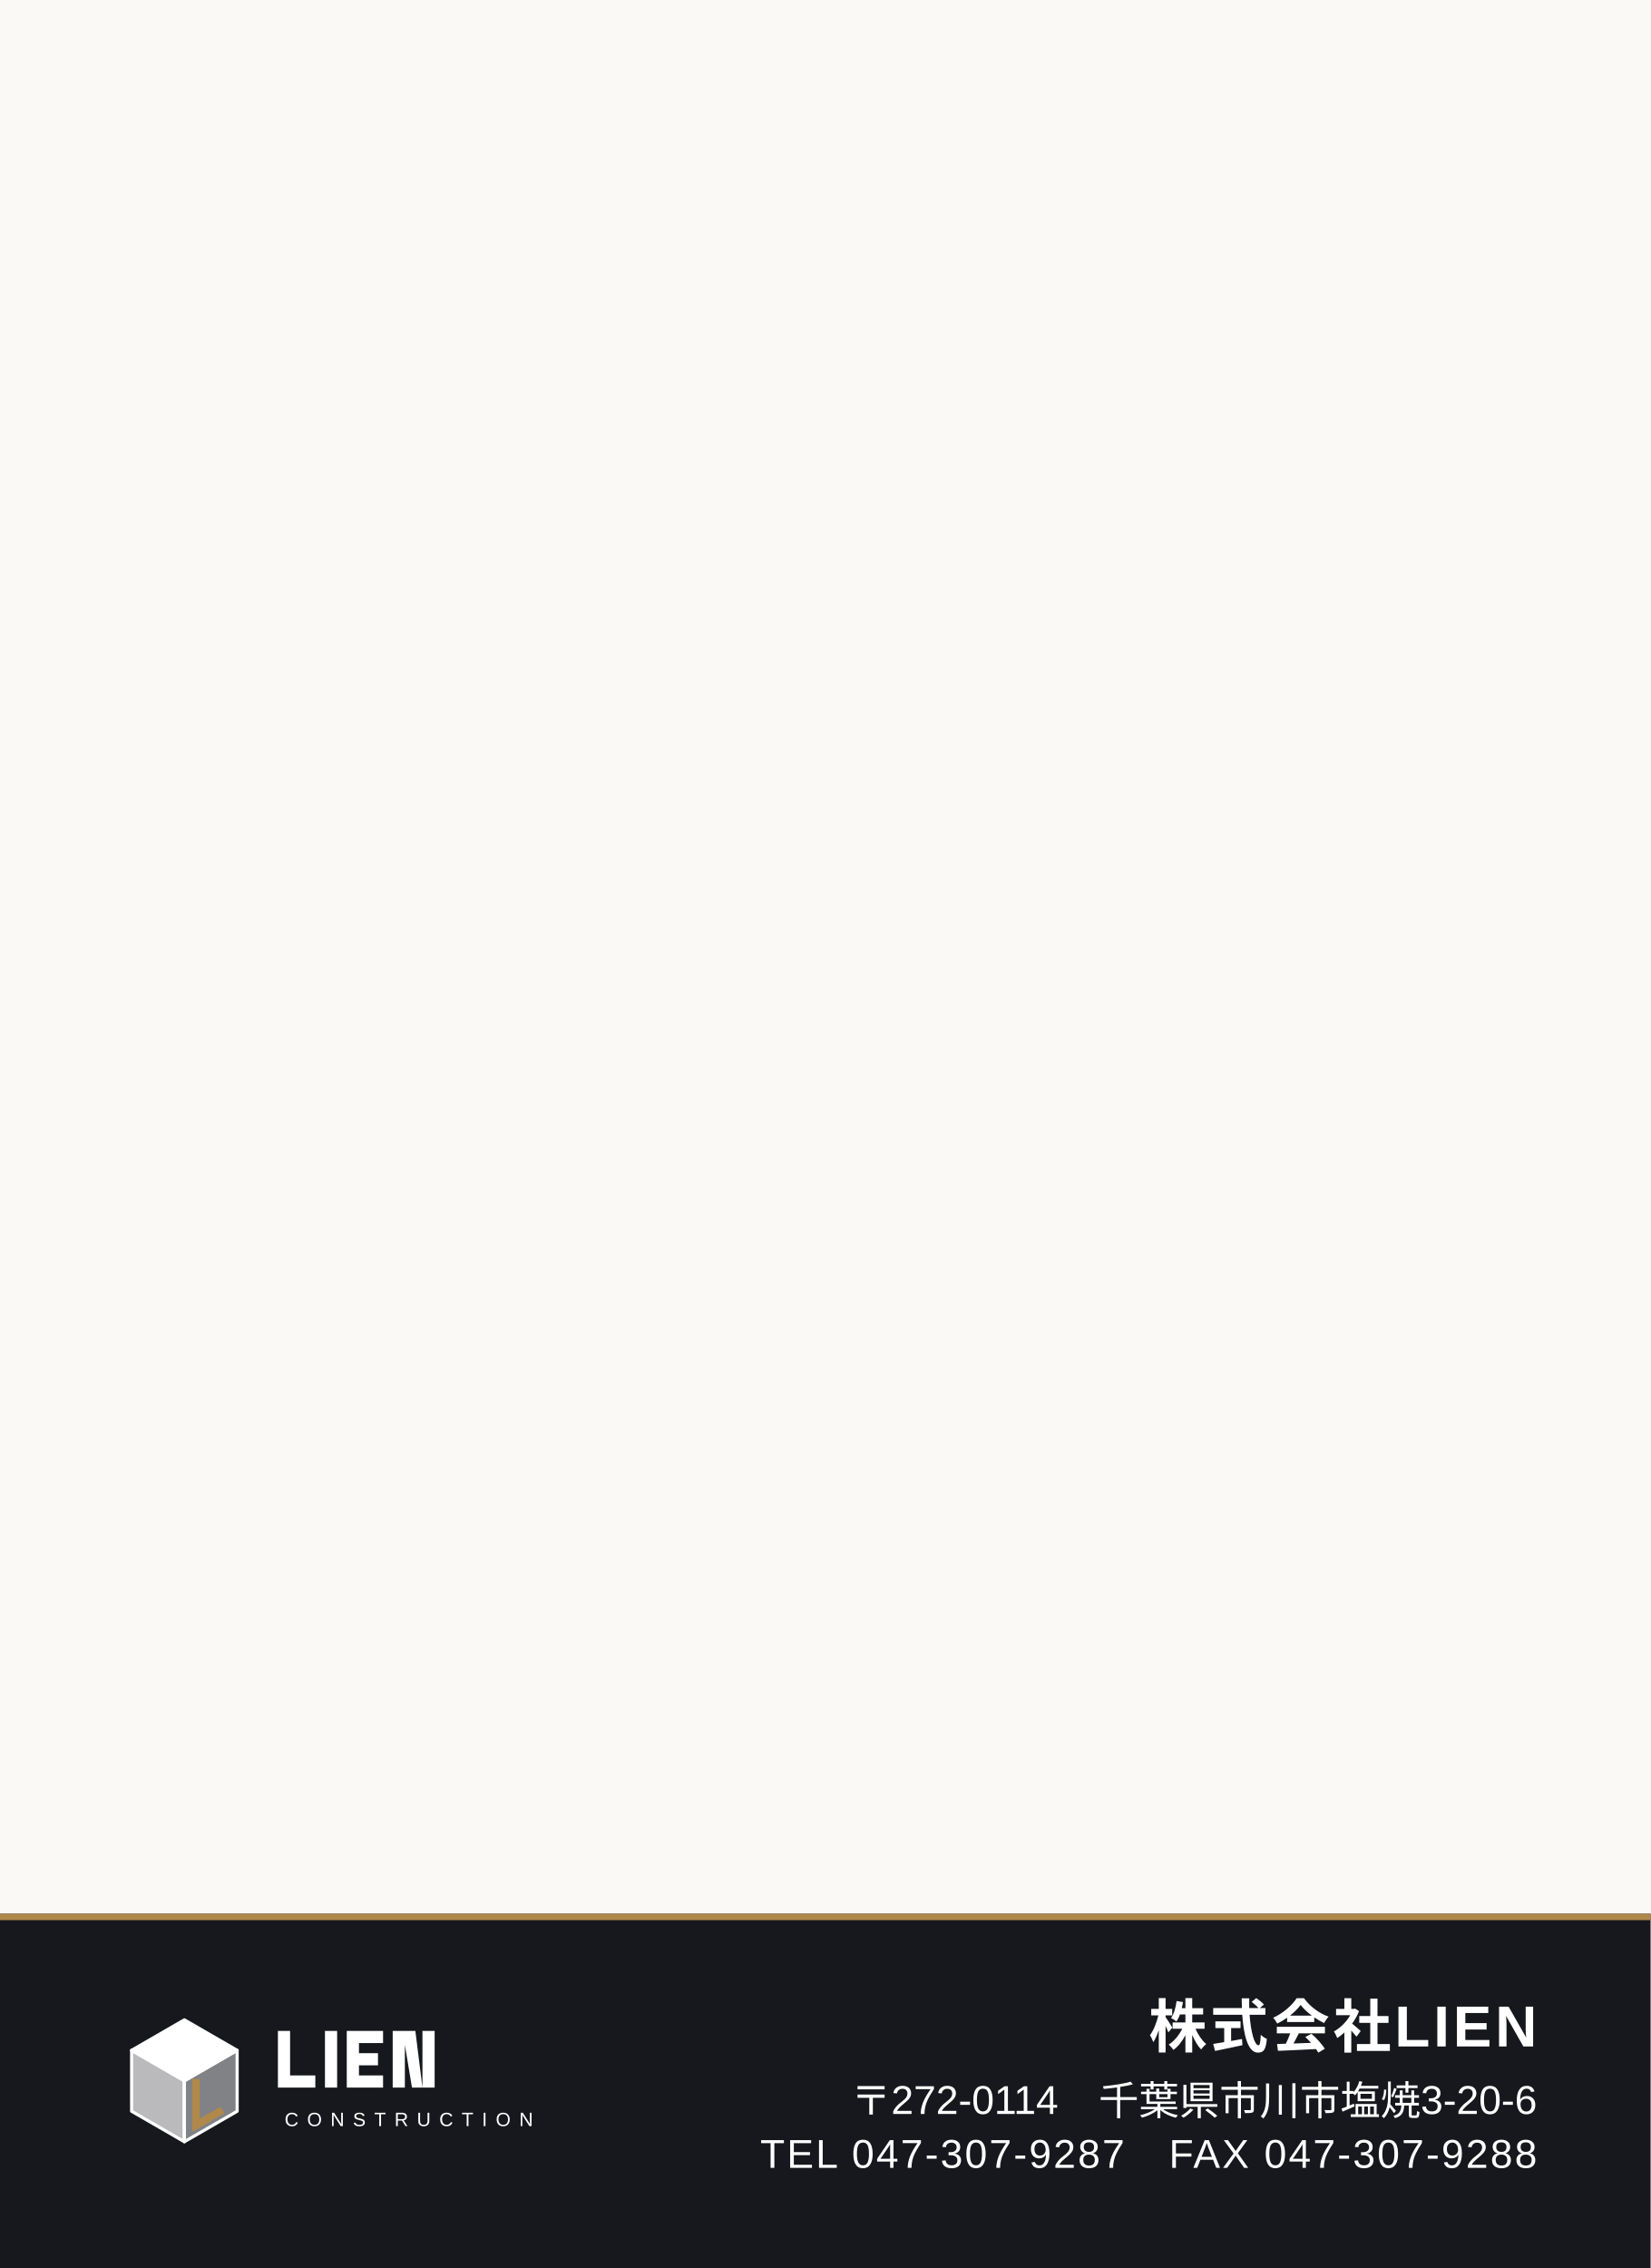
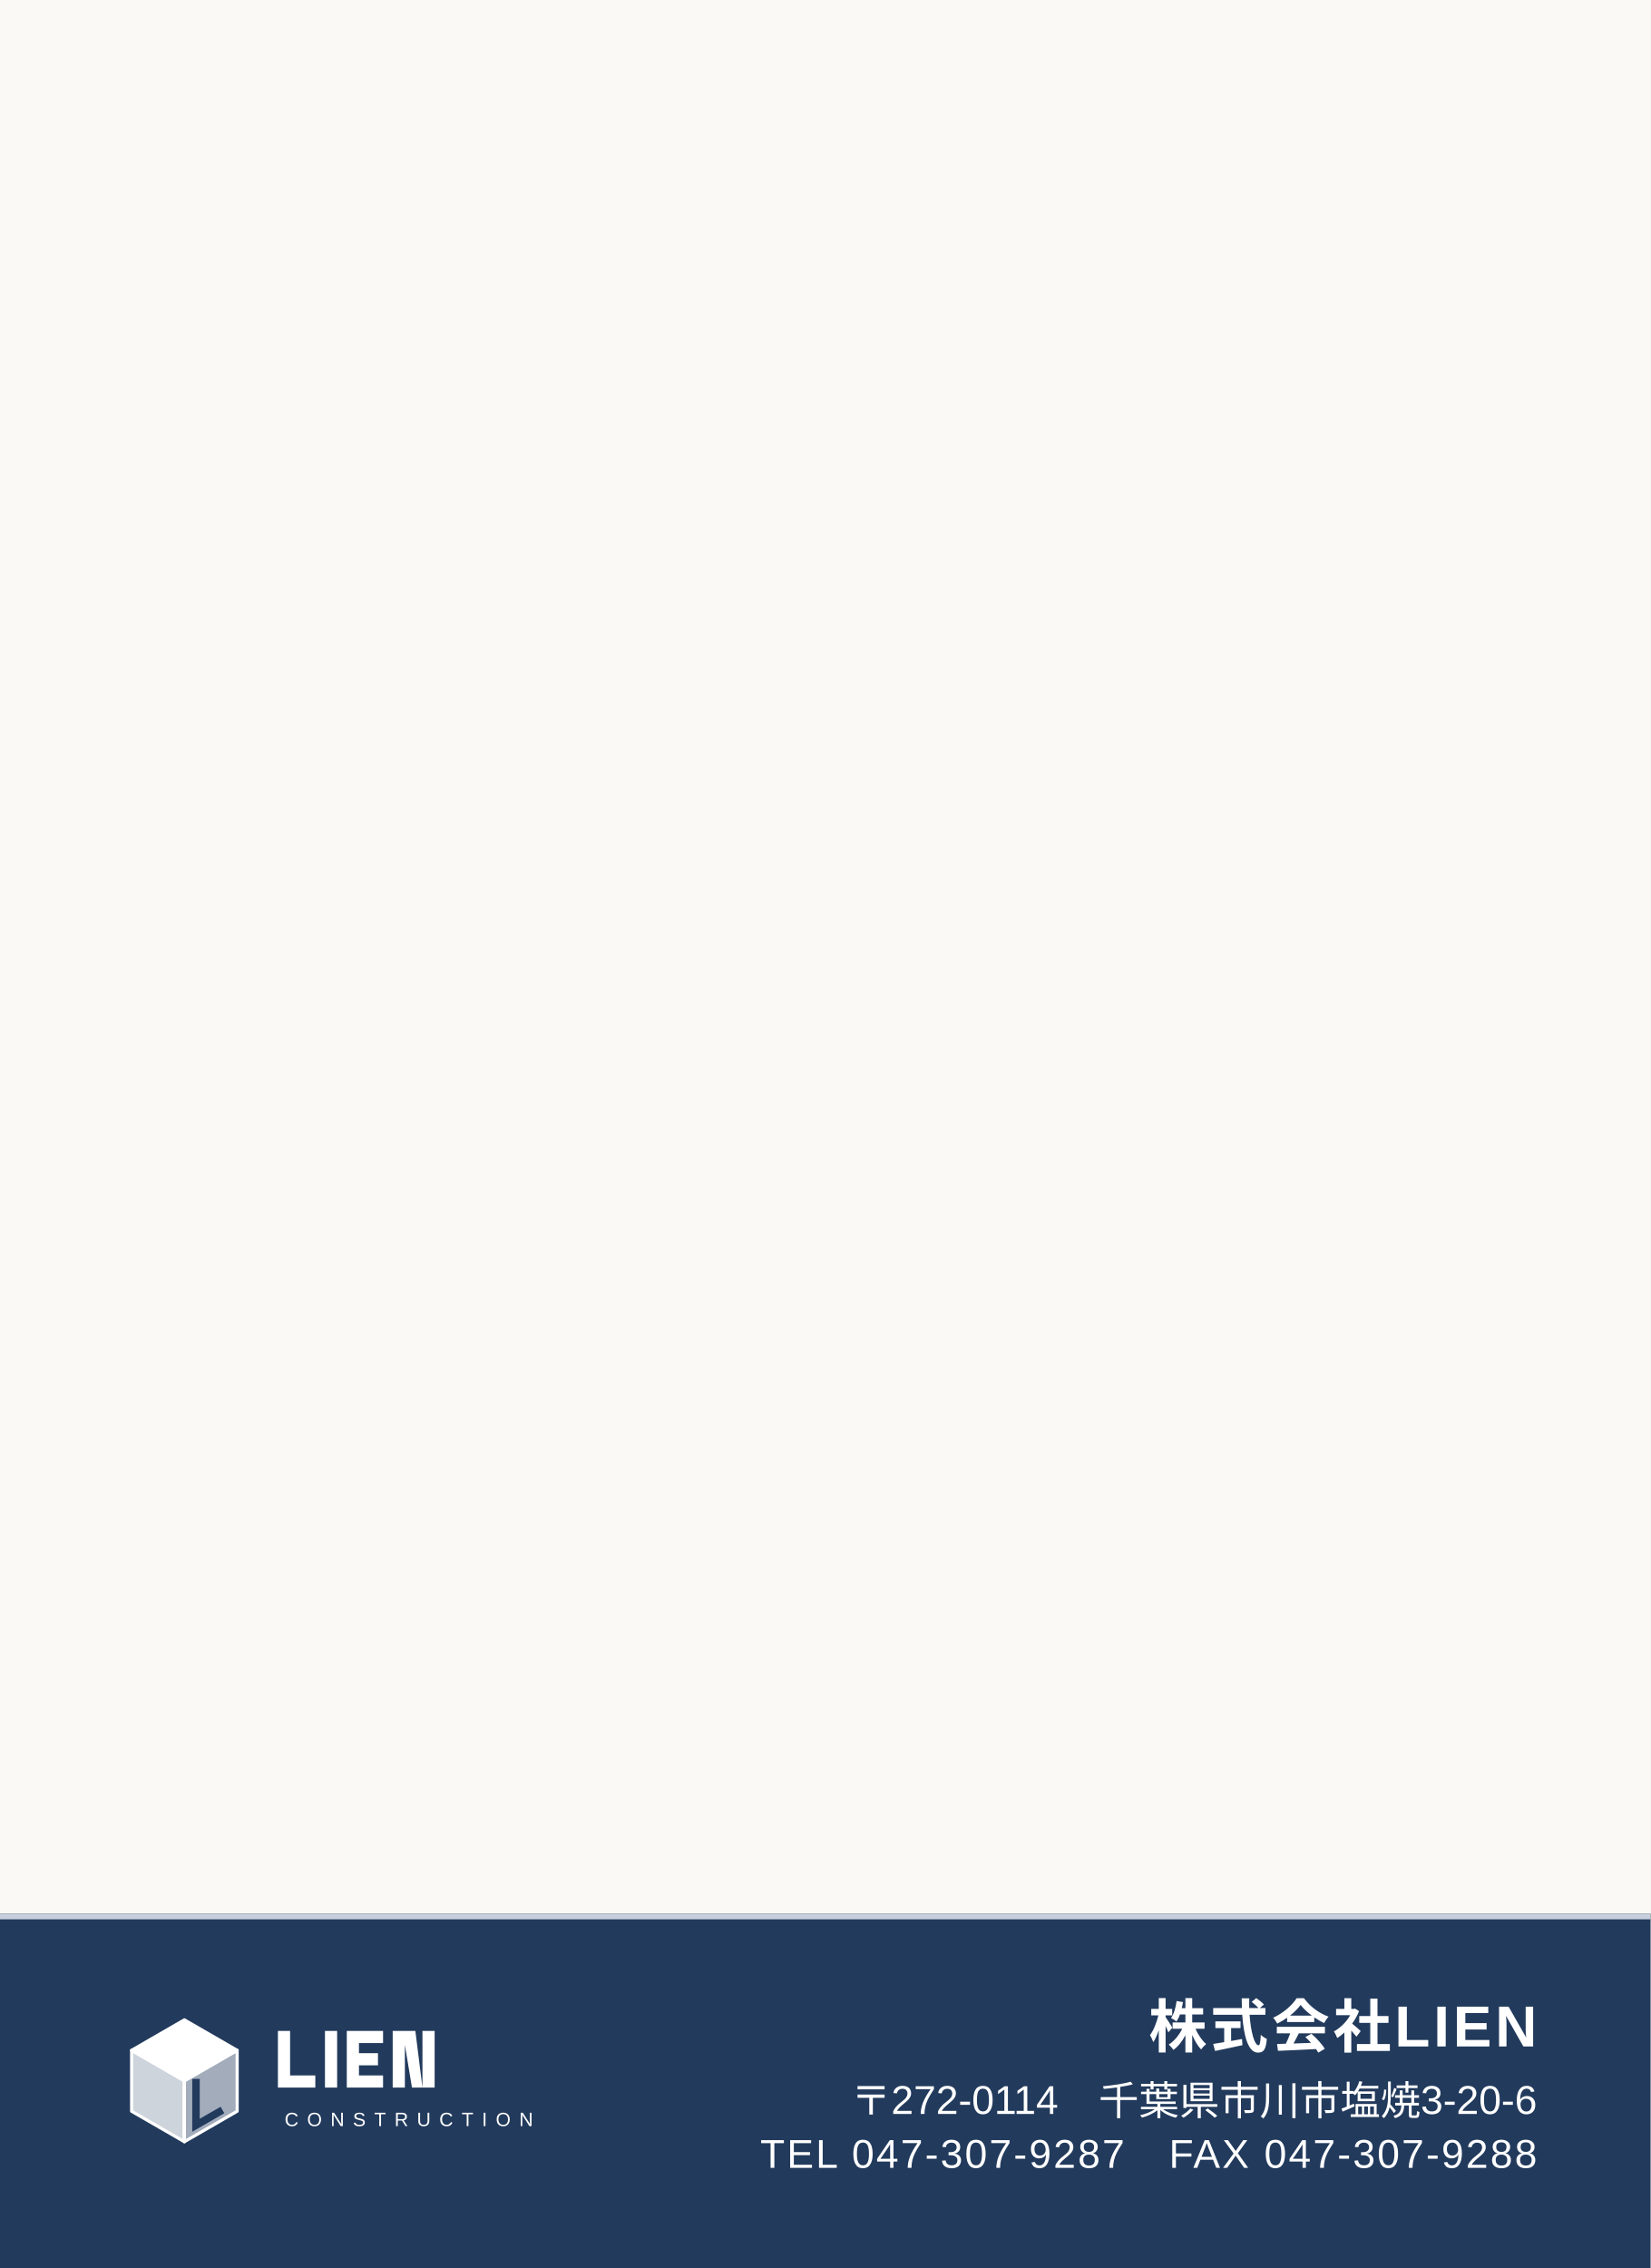
<svg xmlns="http://www.w3.org/2000/svg" width="246mm" height="338mm" viewBox="-3 -3 246 338">
  <rect x="-3" y="-3" width="246" height="338" fill="#FAF9F5" />
-   <rect x="-3" y="282.2" width="246" height="52.8" fill="#16181D" />
-   <rect x="-3" y="282.2" width="246" height="0.96" fill="#B0894A" />
+   <rect x="-3" y="282.2" width="246" height="52.8" fill="#223A5C" />
+   <rect x="-3" y="282.2" width="246" height="0.84" fill="#C7D0DC" />
  <g>
    <g transform="translate(13.92,296.54)">
      <path d="M10.56,1.478 L18.425,6.019 L10.56,10.56 L2.695,6.019 Z" fill="#FFFFFF" stroke="#FFFFFF" stroke-width="0.465" stroke-linejoin="round" />
-       <path d="M10.56,10.56 L2.695,6.019 L2.695,15.101 L10.56,19.642 Z" fill="rgba(255,255,255,0.70)" stroke="#FFFFFF" stroke-width="0.465" stroke-linejoin="round" />
-       <path d="M10.56,10.56 L18.425,6.019 L18.425,15.101 L10.56,19.642 Z" fill="rgba(255,255,255,0.46)" stroke="#FFFFFF" stroke-width="0.465" stroke-linejoin="round" />
+       <path d="M10.56,10.56 L2.695,6.019 L2.695,15.101 L10.56,19.642 Z" fill="rgba(255,255,255,0.78)" stroke="#FFFFFF" stroke-width="0.465" stroke-linejoin="round" />
+       <path d="M10.56,10.56 L18.425,6.019 L18.425,15.101 L10.56,19.642 Z" fill="rgba(255,255,255,0.58)" stroke="#FFFFFF" stroke-width="0.465" stroke-linejoin="round" />
      <path d="M10.56,10.56 L10.56,19.642" stroke="#FFFFFF" stroke-width="0.465" />
-       <path d="M12.29,10.832 L12.29,17.19 L15.751,15.192" fill="none" stroke="#B0894A" stroke-width="1.115" stroke-linecap="square" />
+       <path d="M12.29,10.832 L12.29,17.19 L15.751,15.192" fill="none" stroke="#223A5C" stroke-width="1.115" stroke-linecap="square" />
    </g>
    <path d="M38.419,0 h1.816 v8.448 h-1.816 Z M38.419,6.632 h5.576 v1.816 h-5.576 Z M45.431,0 h1.816 v8.448 h-1.816 Z M48.684,0 h1.816 v8.448 h-1.816 Z M48.684,0 h5.407 v1.816 h-5.407 Z M48.684,3.316 h4.65 v1.816 h-4.65 Z M48.684,6.632 h5.407 v1.816 h-5.407 Z M55.526,0 h1.816 v8.448 h-1.816 Z M59.962,0 h1.816 v8.448 h-1.816 Z M57.343,0 L58.905,0 L59.962,8.448 L58.4,8.448 L57.343,2.089 Z" transform="translate(0,299.666)" fill="#FFFFFF" />
    <text x="39.419" y="313.848" font-family="Liberation Sans, Arial, sans-serif" font-size="2.872" letter-spacing="1.264" fill="#FFFFFF" font-weight="500">CONSTRUCTION</text>
  </g>
  <text x="226.08" y="302.12" text-anchor="end" font-family="Liberation Sans, IPAPGothic, IPAGothic, sans-serif" font-size="8.64" letter-spacing="0.518" font-weight="700" fill="#FFFFFF">株式会社LIEN</text>
  <text x="226.08" y="312.2" text-anchor="end" font-family="Liberation Sans, IPAPGothic, IPAGothic, sans-serif" font-size="6" fill="#FFFFFF">〒272-0114　千葉県市川市塩焼3-20-6</text>
  <text x="226.08" y="320.072" text-anchor="end" font-family="Liberation Sans, Arial, sans-serif" font-size="6" letter-spacing="0.3" fill="#FFFFFF">TEL 047-307-9287　FAX 047-307-9288</text>
</svg>
